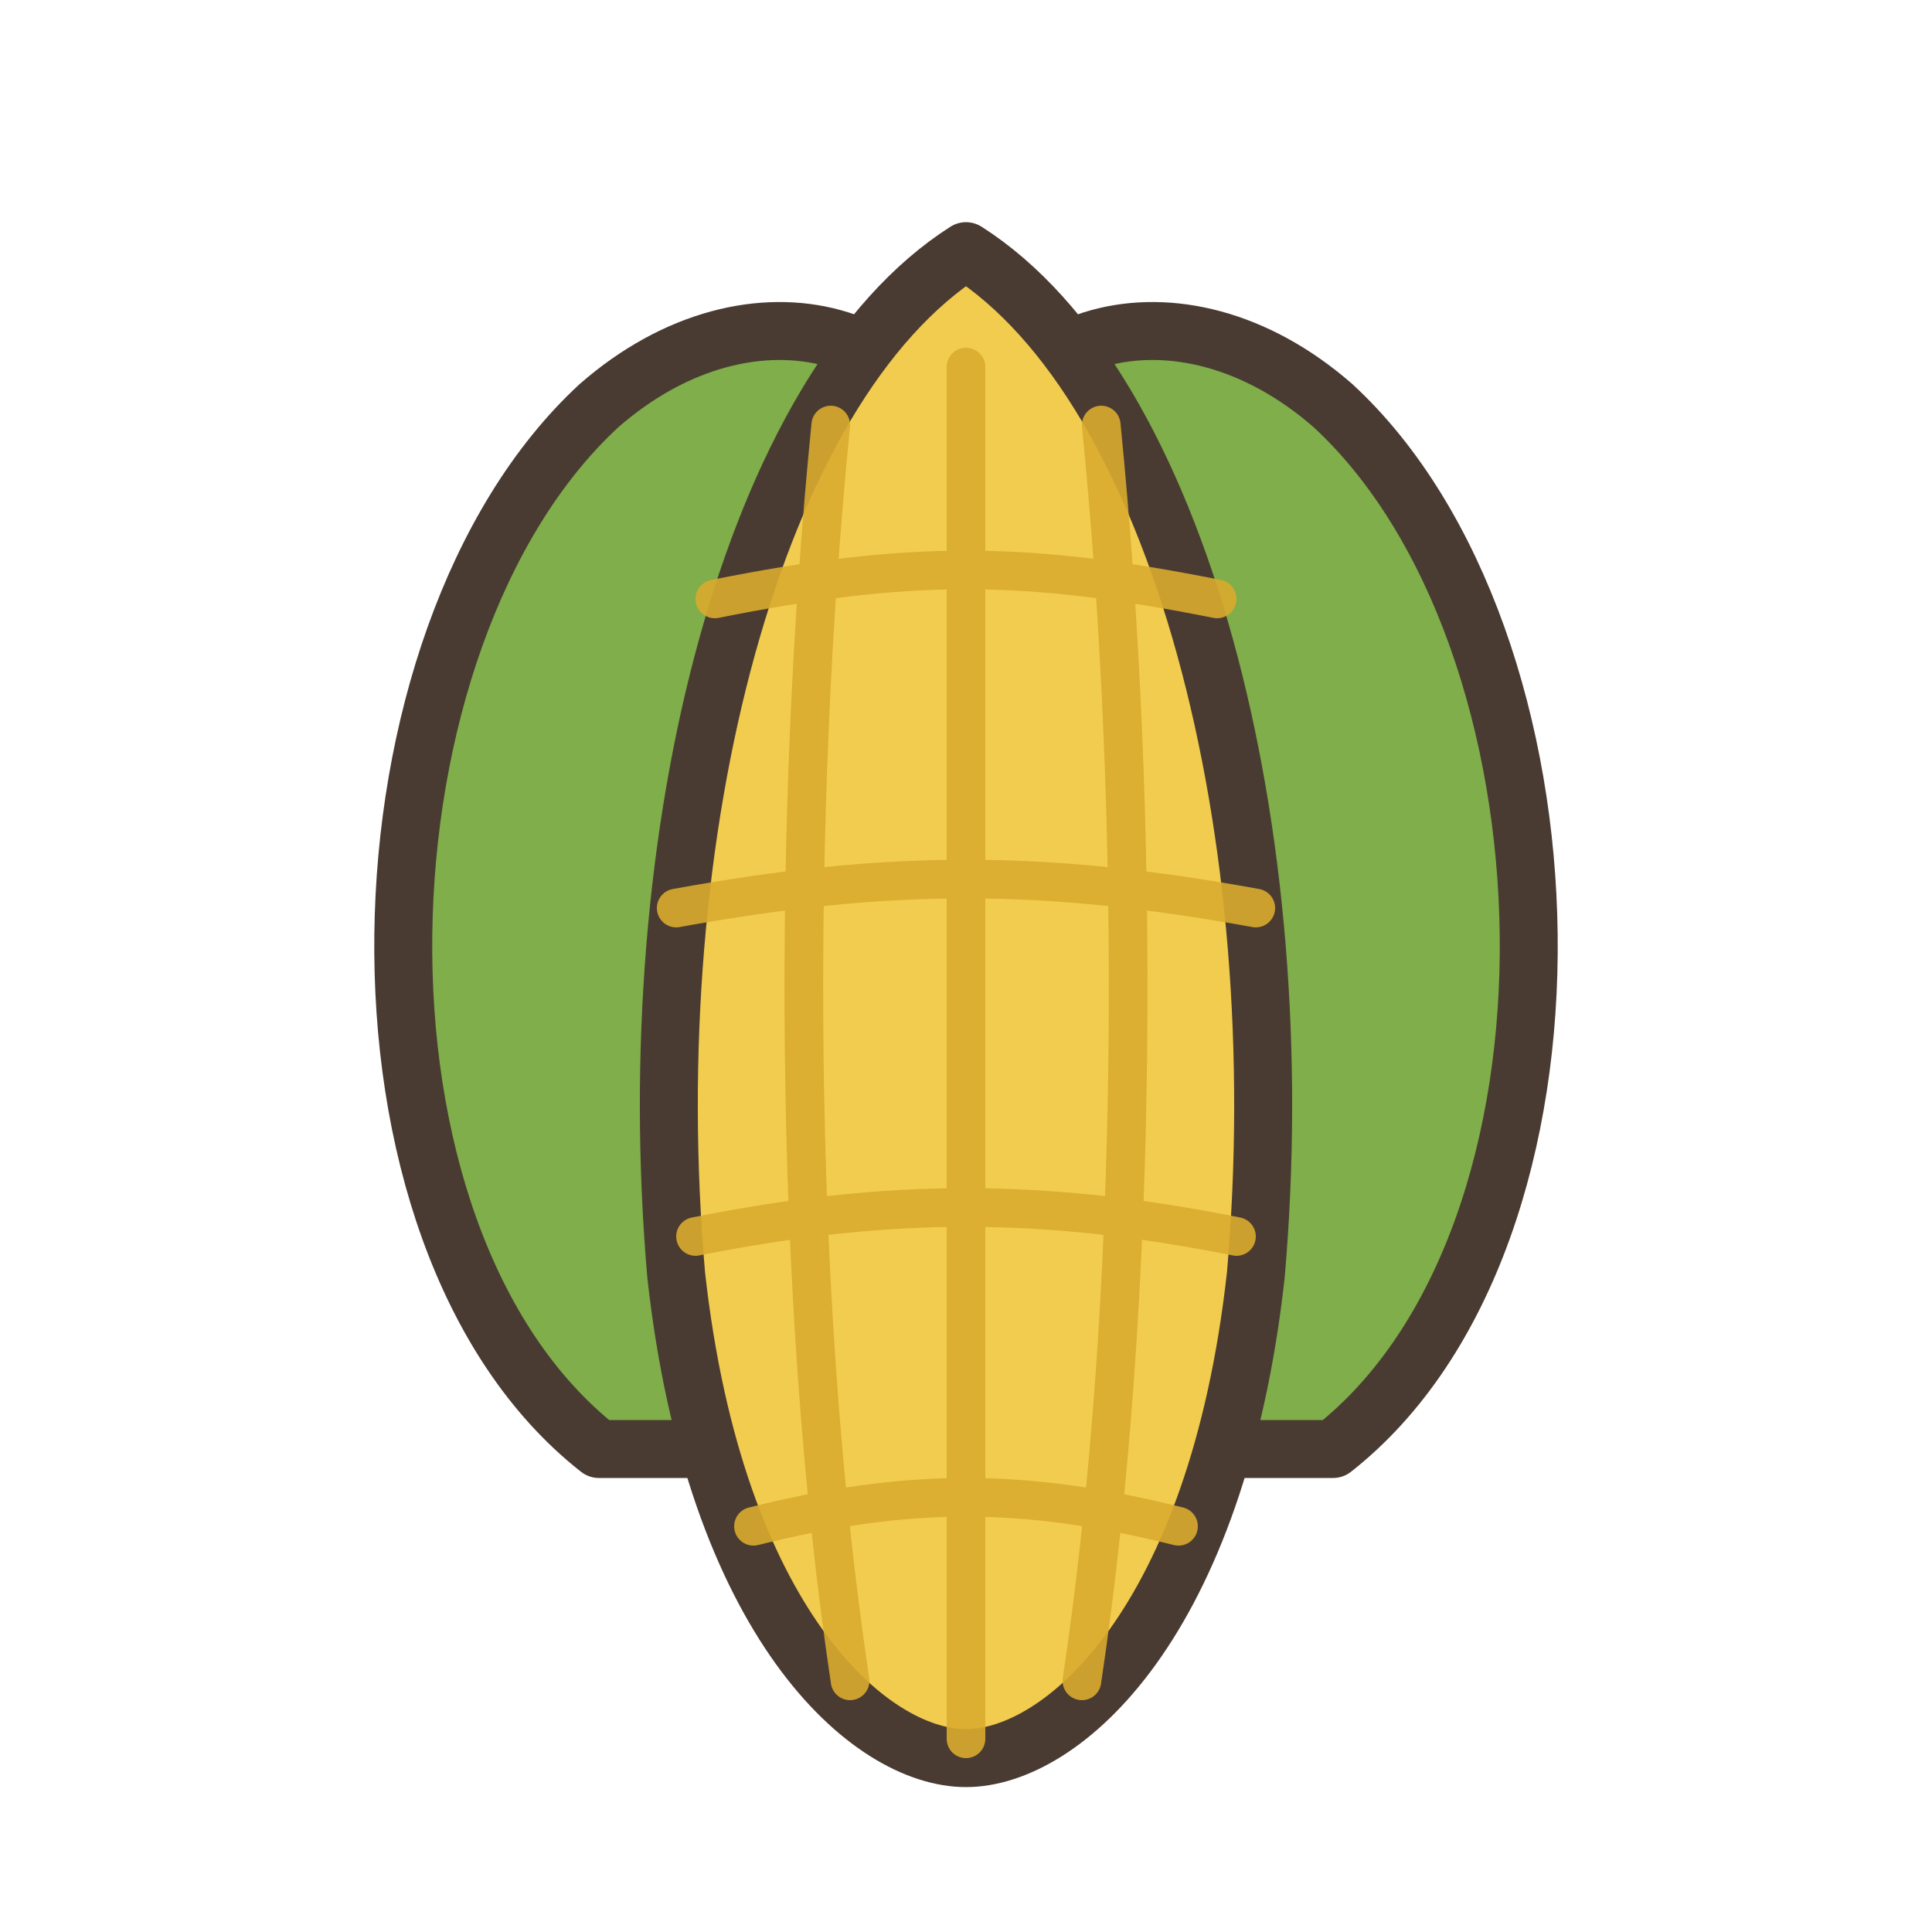
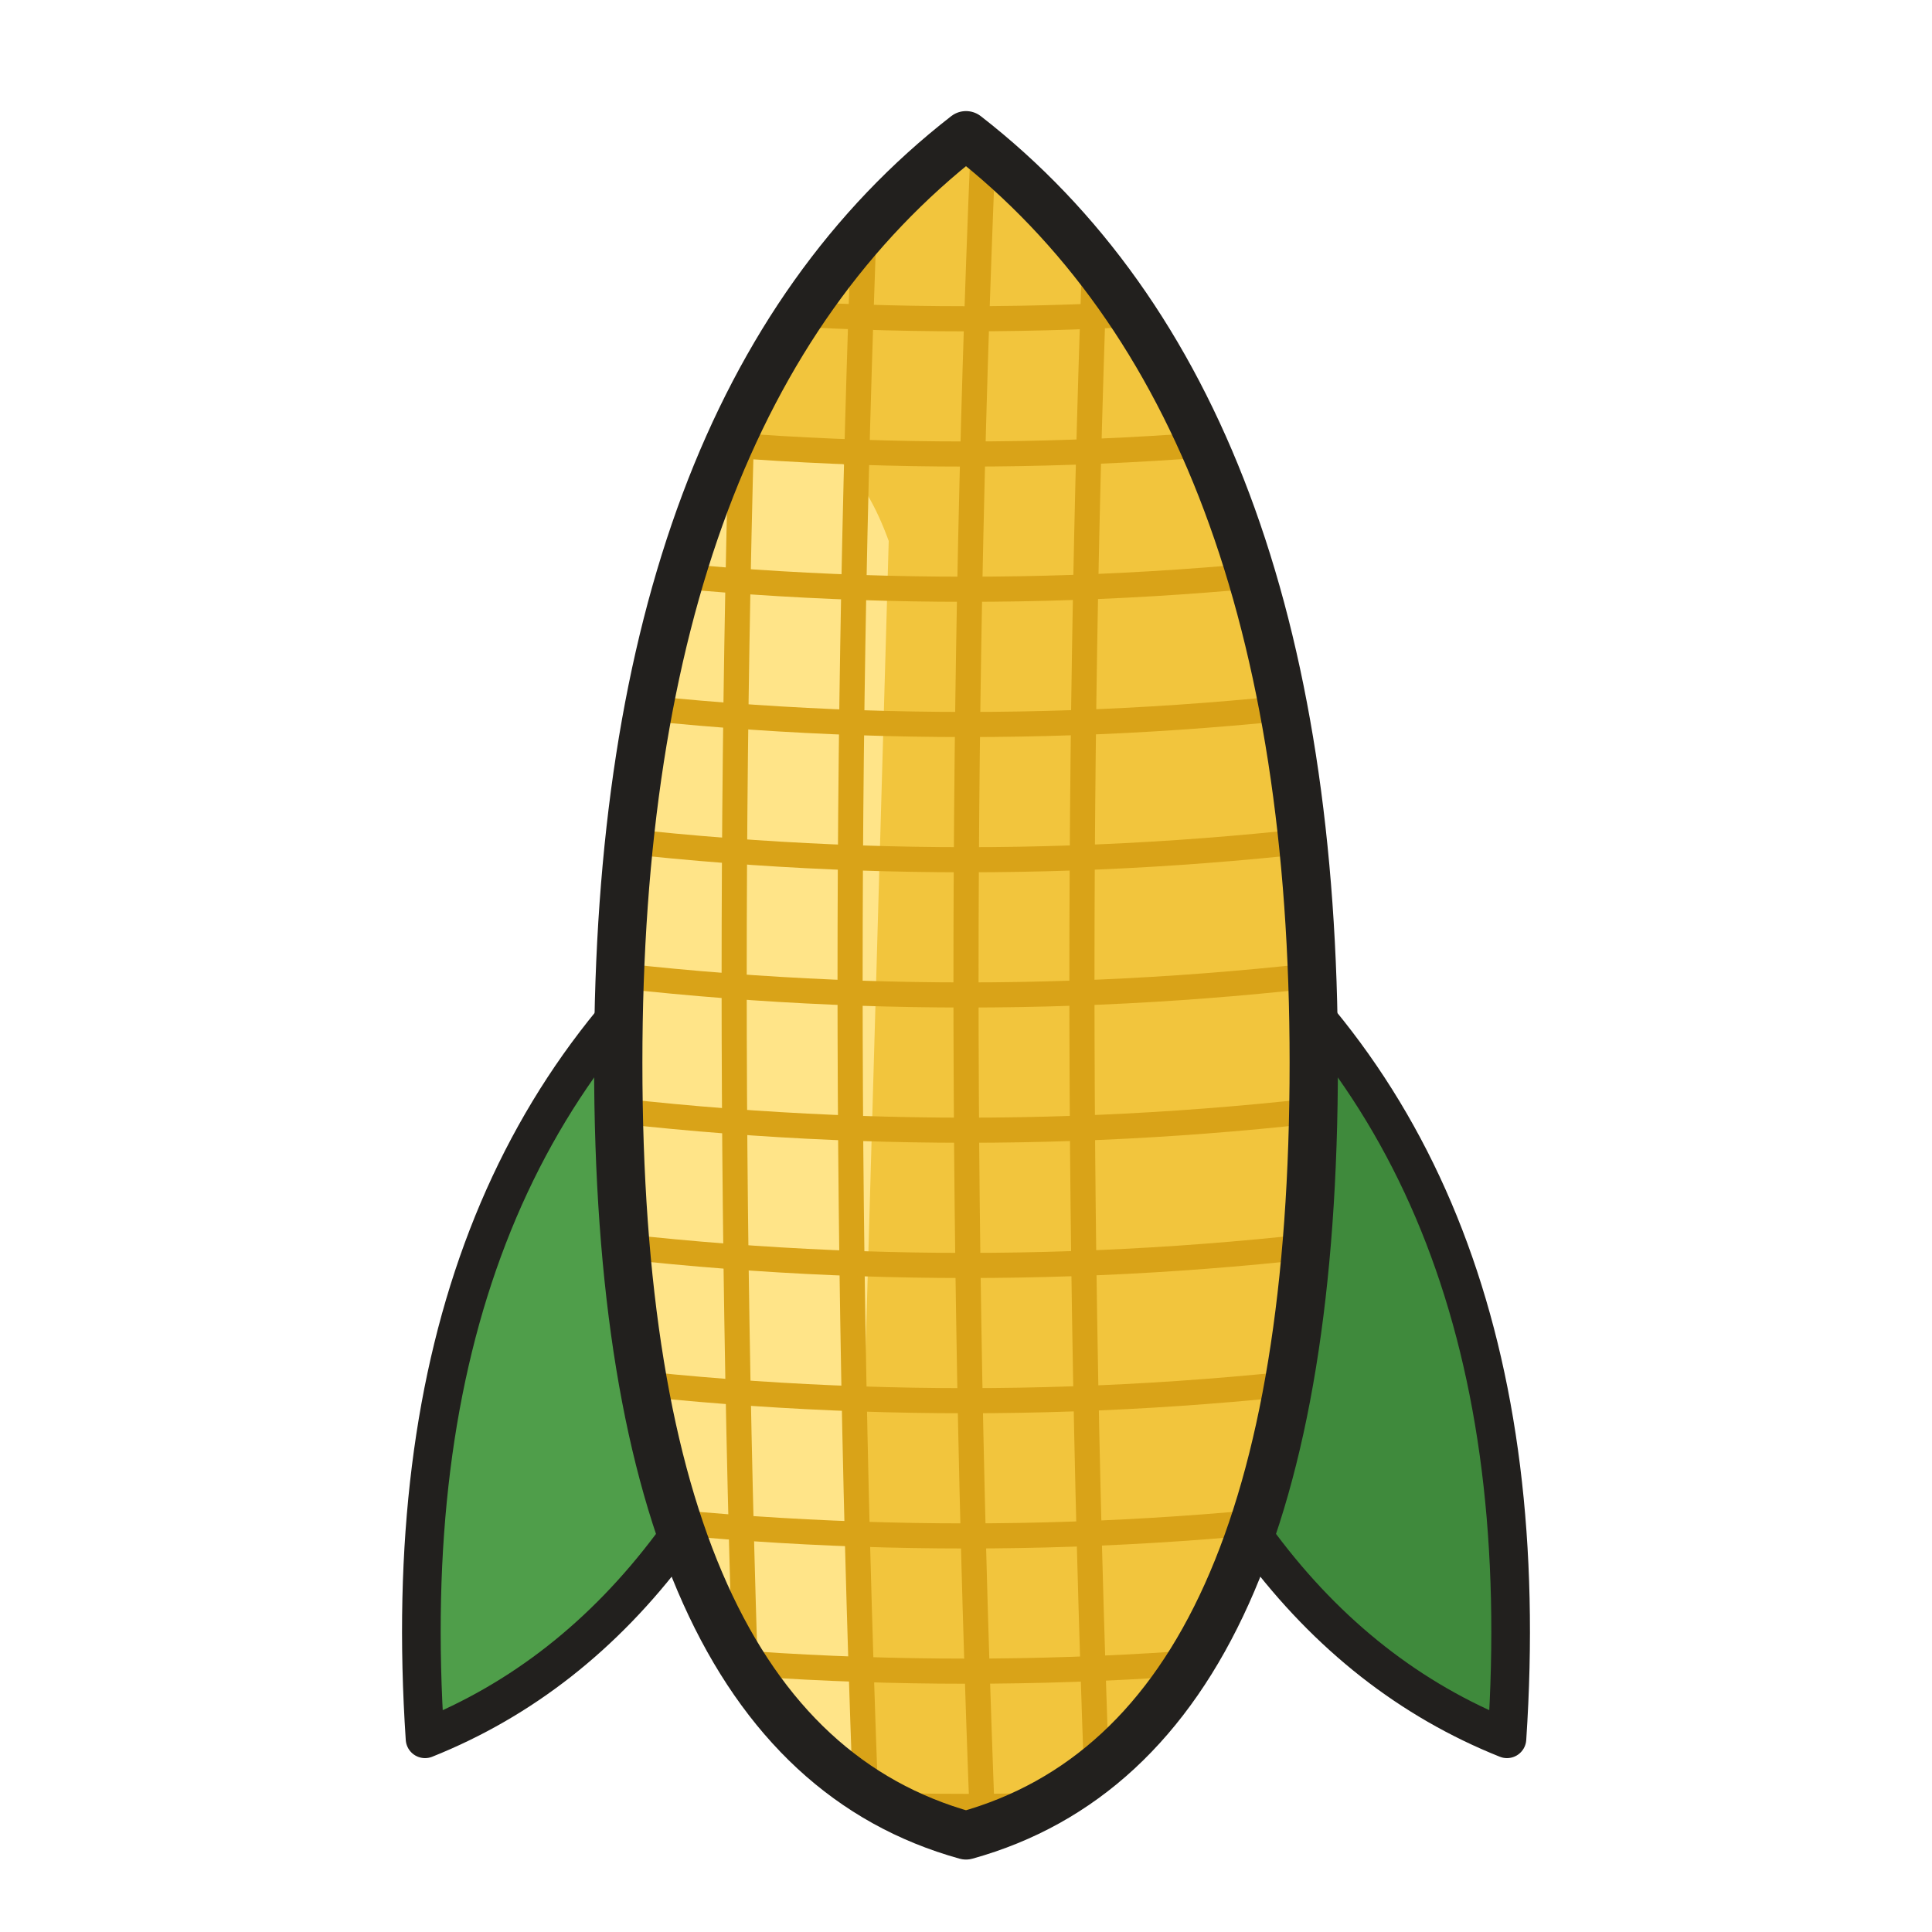
<svg xmlns="http://www.w3.org/2000/svg" viewBox="0 0 200 200" width="200" height="200">
-   <g stroke="#4a3b32" stroke-width="6" stroke-linejoin="round" stroke-linecap="round">
-     <path d="M62 150 C34 128 36 66 62 42 C78 28 98 34 100 52 C102 34 122 28 138 42 C164 66 166 128 138 150 Z" fill="#7fae4a" />
-     <path d="M100 26 C122 40 134 86 130 132 C126 168 110 182 100 182 C90 182 74 168 70 132 C66 86 78 40 100 26 Z" fill="#f2cc4e" />
-     <g stroke="#d9ab2e" stroke-width="4" fill="none" opacity=".9">
-       <path d="M86 44 C82 84 82 134 88 174" />
-       <path d="M100 38 C100 82 100 136 100 180" />
-       <path d="M114 44 C118 84 118 134 112 174" />
-       <path d="M74 62 C94 58 106 58 126 62" />
-       <path d="M70 94 C92 90 108 90 130 94" />
-       <path d="M72 128 C92 124 108 124 128 128" />
-       <path d="M78 158 C94 154 106 154 122 158" />
+   <g fill="none" stroke="#22201e" stroke-width="5.0" stroke-linecap="round" stroke-linejoin="round">
+     <path d="M78 92 Q40 120 44 180 Q74 168 86 124 Z" fill="#4f9e4a" stroke="#22201e" stroke-width="4.0" />
+     <path d="M122 92 Q160 120 156 180 Q126 168 114 124 Z" fill="#3f8a3c" stroke="#22201e" stroke-width="4.0" />
+     <defs>
+       <clipPath id="c6">
+         <path d="M100 14 Q136 42 136 110 Q136 180 100 190 Q64 180 64 110 Q64 42 100 14 Z" />
+       </clipPath>
+     </defs>
+     <path d="M100 14 Q136 42 136 110 Q136 180 100 190 Q64 180 64 110 Q64 42 100 14 Z" fill="#f2c53d" stroke="none" />
+     <g clip-path="url(#c6)">
+       <path d="M64 60 Q84 34 92 56 L88 196 L56 192 Z" fill="#ffe488" stroke="none" />
+       <path d="M114 30 Q144 80 136 140 L126 196 H160 V22 Z" fill="#d9a318" stroke="none" />
+       <path d="M78 10 Q74 100 78 196" fill="none" stroke="#d9a318" stroke-width="2.6" />
+       <path d="M90 10 Q86 100 90 196" fill="none" stroke="#d9a318" stroke-width="2.6" />
+       <path d="M102 10 Q98 100 102 196" fill="none" stroke="#d9a318" stroke-width="2.6" />
+       <path d="M114 10 Q110 100 114 196" fill="none" stroke="#d9a318" stroke-width="2.6" />
+       <path d="M56 30 Q100 36 144 30" fill="none" stroke="#d9a318" stroke-width="2.6" />
+       <path d="M56 44 Q100 50 144 44" fill="none" stroke="#d9a318" stroke-width="2.6" />
+       <path d="M56 58 Q100 64 144 58" fill="none" stroke="#d9a318" stroke-width="2.6" />
+       <path d="M56 72 Q100 78 144 72" fill="none" stroke="#d9a318" stroke-width="2.6" />
+       <path d="M56 86 Q100 92 144 86" fill="none" stroke="#d9a318" stroke-width="2.6" />
+       <path d="M56 100 Q100 106 144 100" fill="none" stroke="#d9a318" stroke-width="2.6" />
+       <path d="M56 114 Q100 120 144 114" fill="none" stroke="#d9a318" stroke-width="2.6" />
+       <path d="M56 128 Q100 134 144 128" fill="none" stroke="#d9a318" stroke-width="2.6" />
+       <path d="M56 142 Q100 148 144 142" fill="none" stroke="#d9a318" stroke-width="2.6" />
+       <path d="M56 156 Q100 162 144 156" fill="none" stroke="#d9a318" stroke-width="2.6" />
+       <path d="M56 170 Q100 176 144 170" fill="none" stroke="#d9a318" stroke-width="2.6" />
+       <path d="M56 184 Q100 190 144 184" fill="none" stroke="#d9a318" stroke-width="2.6" />
    </g>
+     <path d="M100 14 Q136 42 136 110 Q136 180 100 190 Q64 180 64 110 Q64 42 100 14 Z" fill="none" stroke="#22201e" stroke-width="5.0" />
  </g>
</svg>
